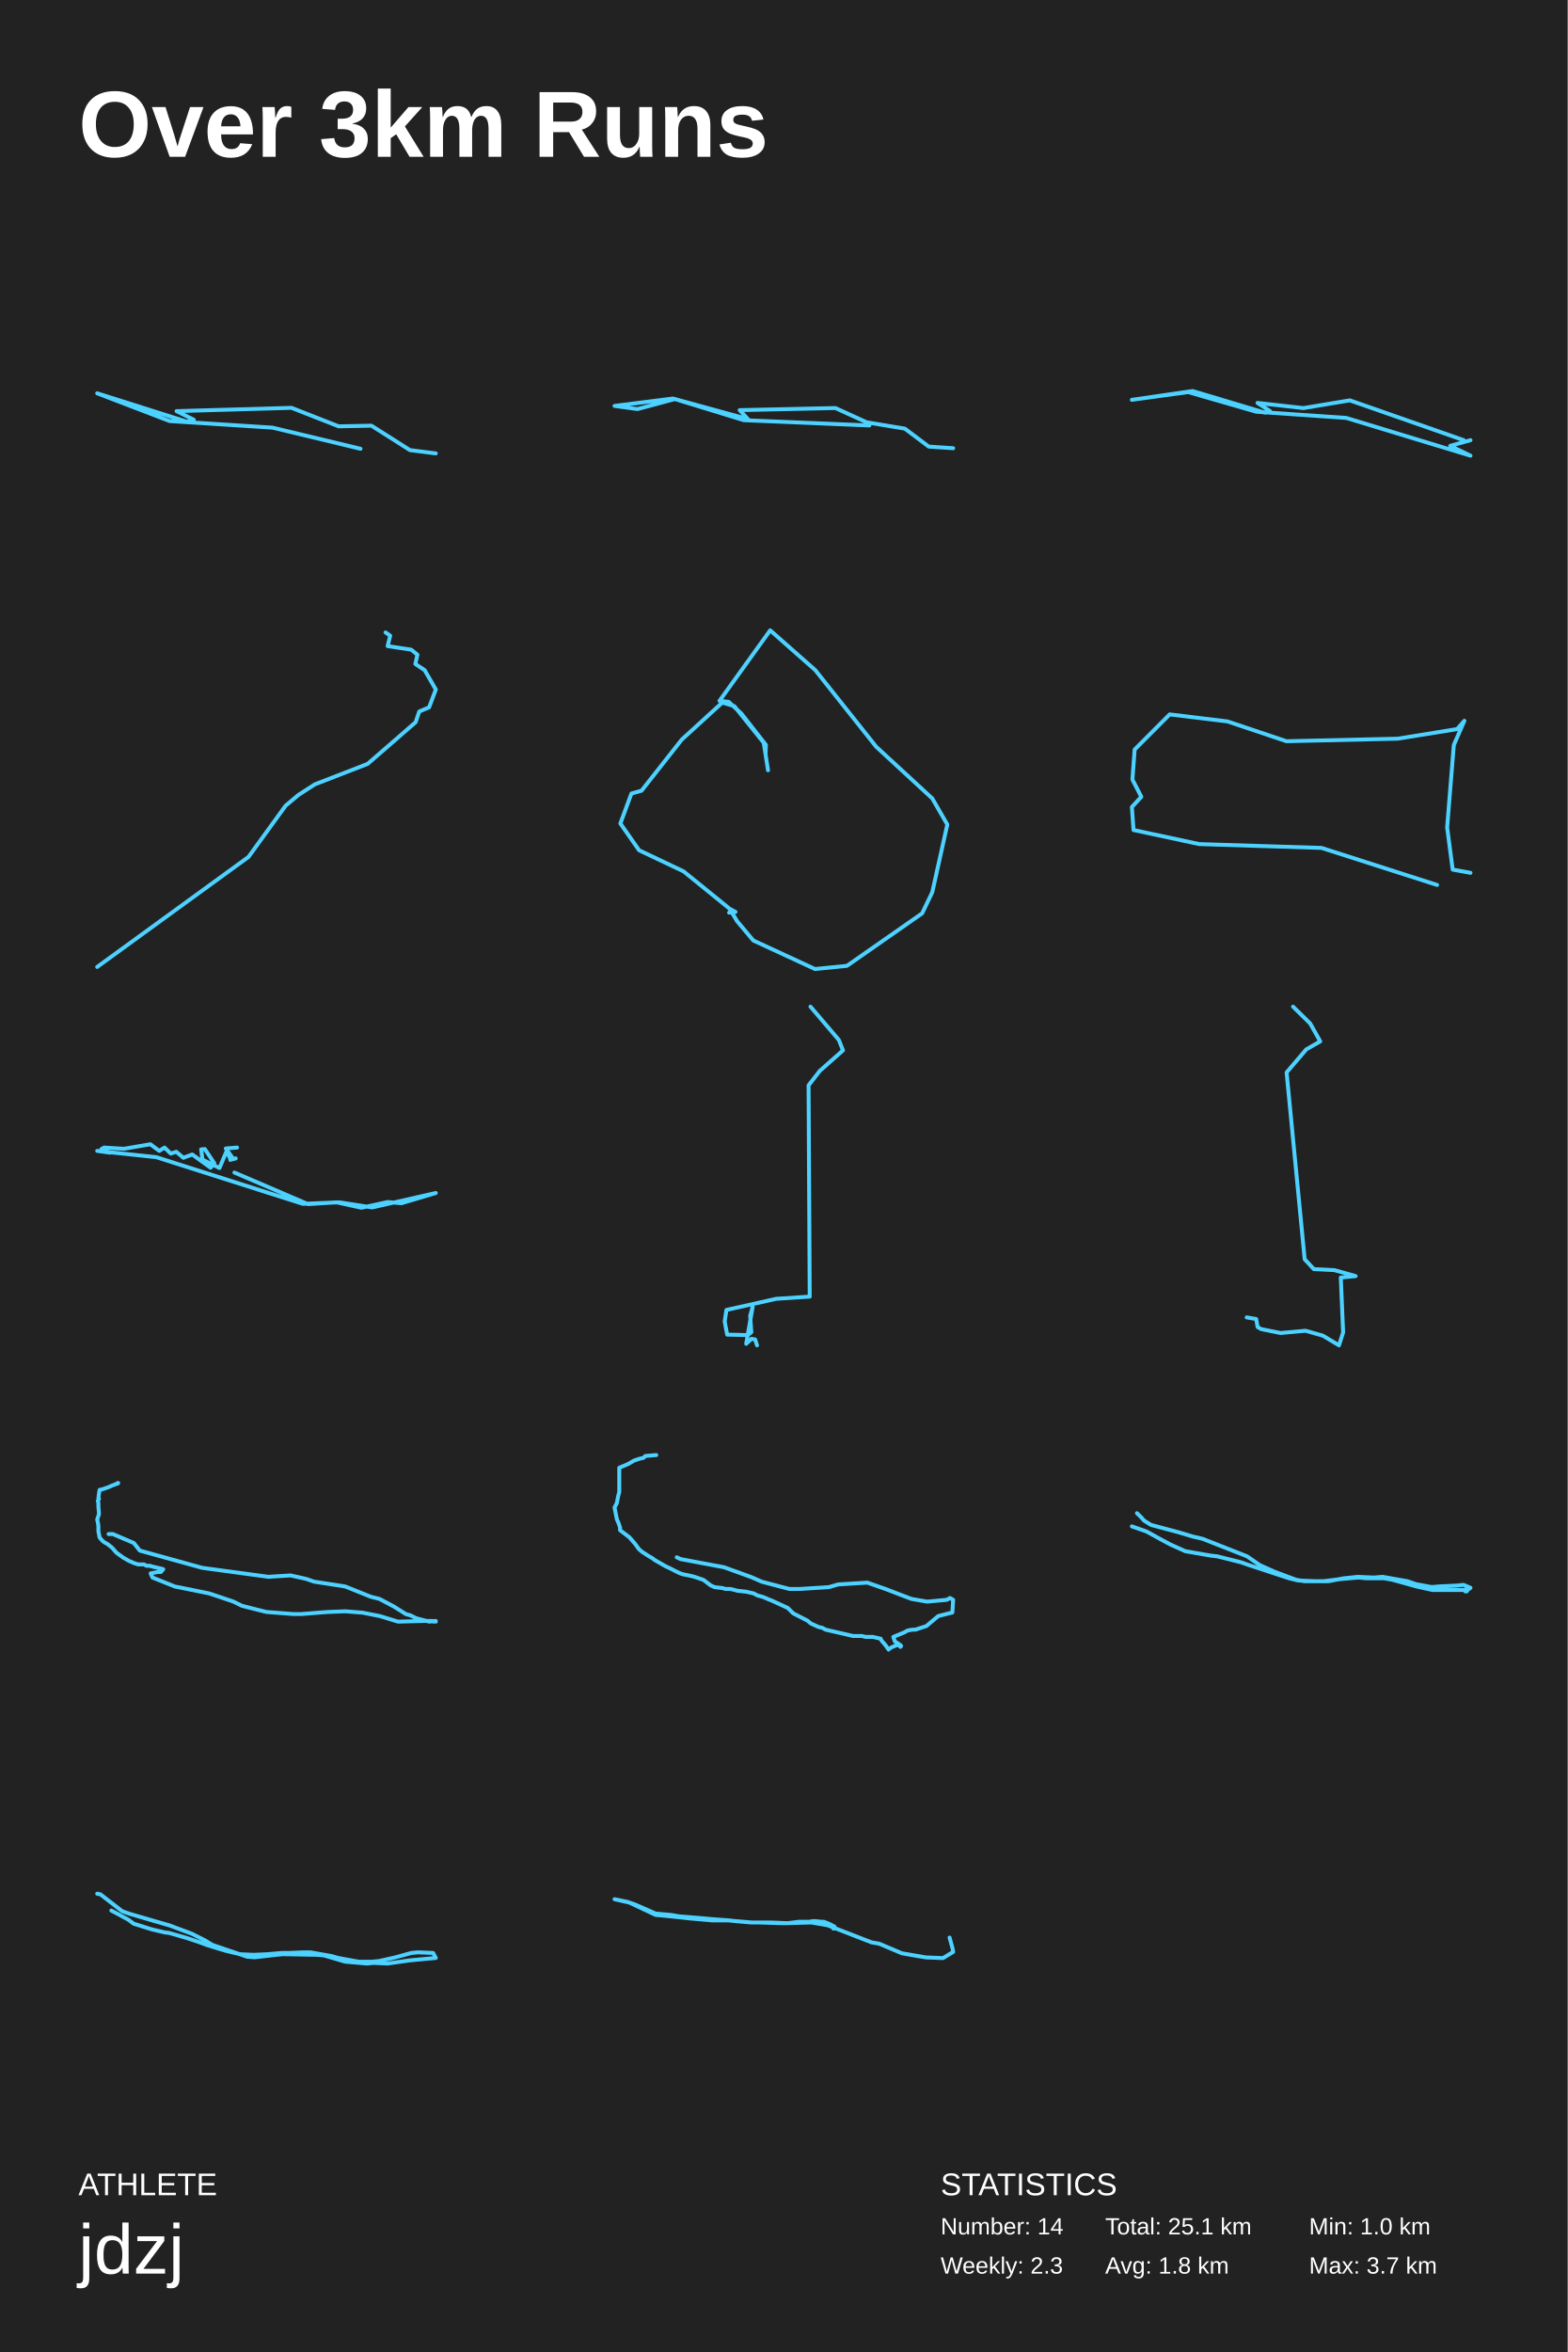
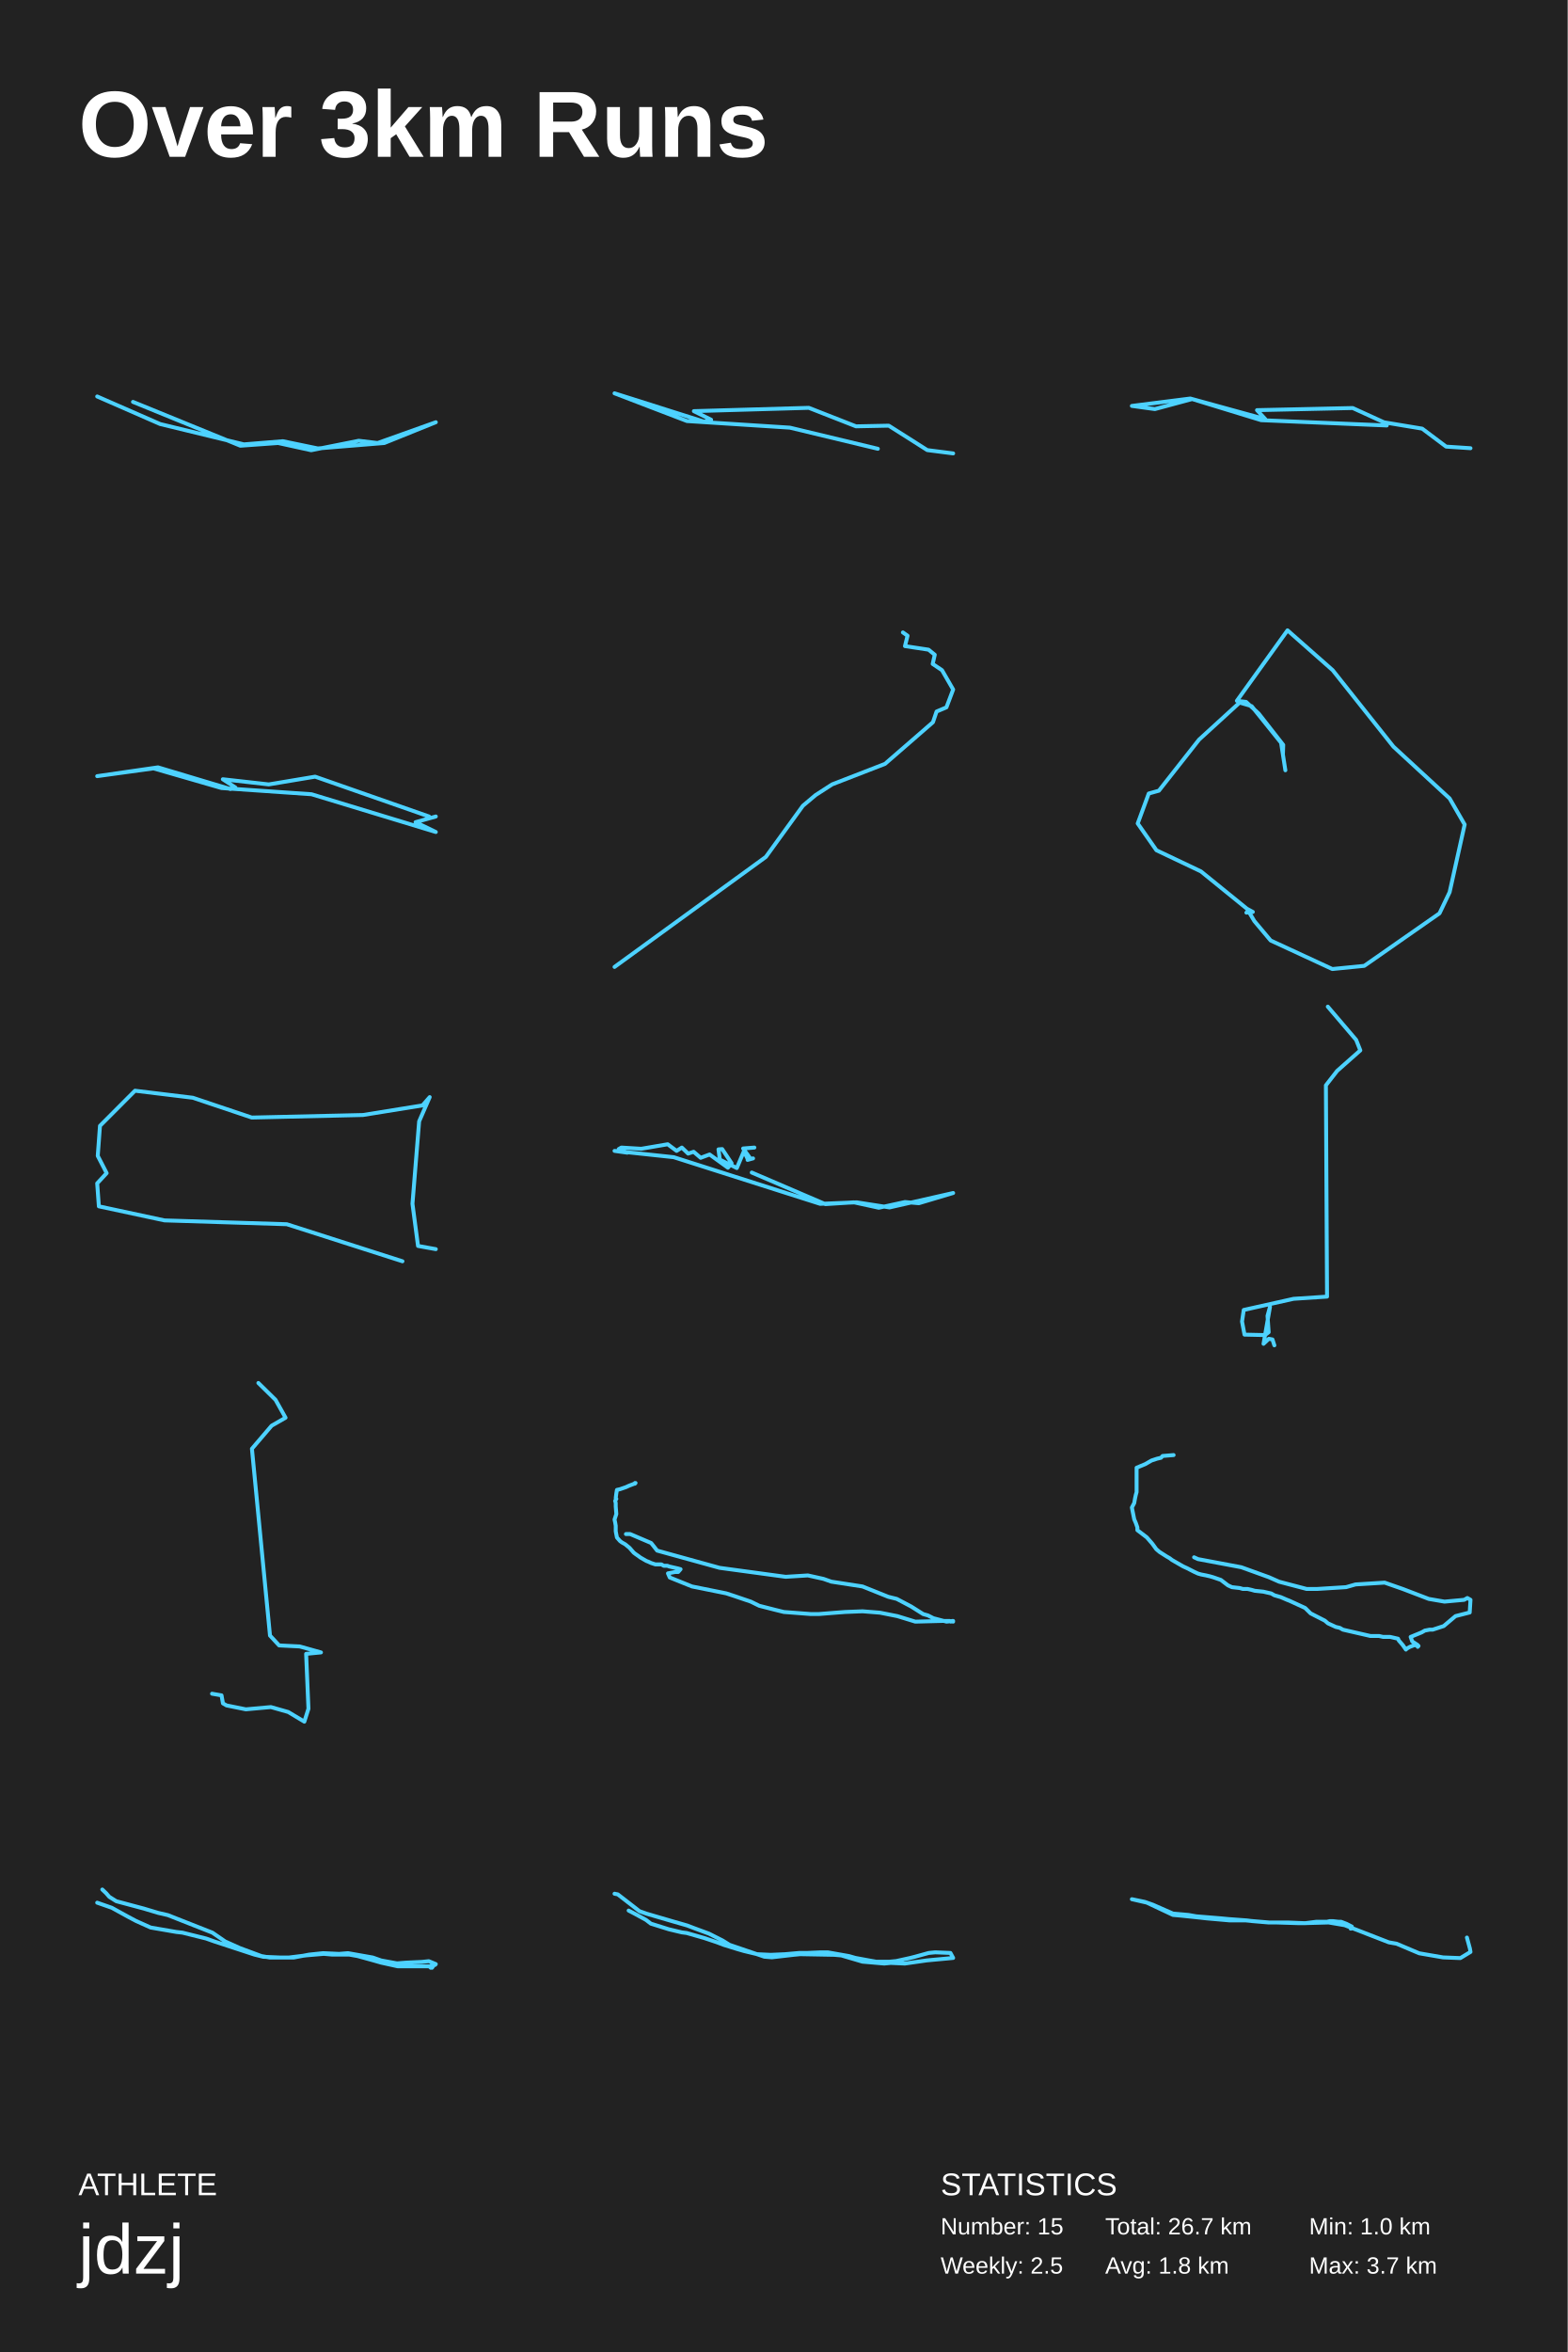
<svg xmlns="http://www.w3.org/2000/svg" baseProfile="full" height="300mm" version="1.1" viewBox="0,0,200,300" width="200mm">
  <defs />
  <rect fill="#222222" height="300" width="200" x="0" y="0" />
  <text fill="#FFFFFF" style="font-size:12px; font-family:Arial; font-weight:bold;" x="10" y="20">Over 3km Runs</text>
  <text fill="#FFFFFF" style="font-size:4px; font-family:Arial" x="10" y="280">ATHLETE</text>
  <text fill="#FFFFFF" style="font-size:9px; font-family:Arial" x="10" y="290">jdzj</text>
  <text fill="#FFFFFF" style="font-size:4px; font-family:Arial" x="120" y="280">STATISTICS</text>
-   <text fill="#FFFFFF" style="font-size:3px; font-family:Arial" x="120" y="285">Number: 14</text>
-   <text fill="#FFFFFF" style="font-size:3px; font-family:Arial" x="120" y="290">Weekly: 2.3</text>
-   <text fill="#FFFFFF" style="font-size:3px; font-family:Arial" x="141" y="285">Total: 25.1 km</text>
+   <text fill="#FFFFFF" style="font-size:3px; font-family:Arial" x="120" y="285">Number: 15</text>
+   <text fill="#FFFFFF" style="font-size:3px; font-family:Arial" x="120" y="290">Weekly: 2.5</text>
+   <text fill="#FFFFFF" style="font-size:3px; font-family:Arial" x="141" y="285">Total: 26.7 km</text>
  <text fill="#FFFFFF" style="font-size:3px; font-family:Arial" x="141" y="290">Avg: 1.8 km</text>
  <text fill="#FFFFFF" style="font-size:3px; font-family:Arial" x="167" y="285">Min: 1.0 km</text>
  <text fill="#FFFFFF" style="font-size:3px; font-family:Arial" x="167" y="290">Max: 3.7 km</text>
-   <polyline fill="none" points="55.6,57.833 52.299,57.412 47.385,54.295 43.205,54.379 37.19,52.02 22.522,52.441 24.722,53.537 23.842,53.789 12.4,50.167 21.641,53.705 34.77,54.548 45.992,57.243" stroke="#4dd2ff" stroke-linecap="round" stroke-linejoin="round" stroke-width="0.5" />
-   <polyline fill="none" points="121.6,57.169 118.489,56.966 115.437,54.674 110.565,53.865 106.574,52.045 94.365,52.315 95.422,53.461 85.854,50.831 78.4,51.775 81.335,52.18 86.089,50.899 94.893,53.595 110.917,54.27" stroke="#4dd2ff" stroke-linecap="round" stroke-linejoin="round" stroke-width="0.5" />
-   <polyline fill="none" points="186.738,56.145 172.204,51.064 166.287,52.053 160.428,51.394 162.036,52.449 161.404,52.647 152.155,49.876 144.4,50.998 151.581,50.008 160.255,52.515 171.745,53.307 187.6,58.124 185.015,56.87 187.6,56.145" stroke="#4dd2ff" stroke-linecap="round" stroke-linejoin="round" stroke-width="0.5" />
-   <polyline fill="none" points="49.188,80.667 49.783,81.084 49.452,82.412 52.46,82.867 53.253,83.512 52.989,84.687 54.179,85.484 55.6,87.949 54.741,90.225 53.485,90.756 53.022,92.121 46.907,97.431 40.164,100.047 38.049,101.413 36.429,102.778 31.703,109.301 12.4,123.333" stroke="#4dd2ff" stroke-linecap="round" stroke-linejoin="round" stroke-width="0.5" />
-   <polyline fill="none" points="97.983,98.247 97.435,94.741 93.675,90.065 92.147,89.616 86.977,94.336 81.846,100.854 80.554,101.214 79.144,105.035 81.533,108.451 87.212,111.148 93.361,116.138 93.009,116.408 93.831,116.318 93.087,115.913 94.027,117.487 96.103,119.959 103.975,123.6 108.049,123.195 117.645,116.498 118.937,113.801 120.856,105.17 118.937,101.843 111.77,95.235 104.015,85.48 98.257,80.4 91.794,89.391 92.97,89.526 94.575,91.009 97.709,95.01 97.67,96.269" stroke="#4dd2ff" stroke-linecap="round" stroke-linejoin="round" stroke-width="0.5" />
-   <polyline fill="none" points="183.344,112.878 168.589,108.152 152.983,107.663 144.613,105.87 144.4,102.937 145.606,101.633 144.471,99.433 144.755,95.604 149.224,91.122 156.601,92.019 164.12,94.545 178.307,94.219 185.898,92.996 186.82,91.937 185.472,95.033 184.621,105.544 185.33,110.922 187.6,111.33" stroke="#4dd2ff" stroke-linecap="round" stroke-linejoin="round" stroke-width="0.5" />
-   <polyline fill="none" points="29.907,149.559 39.296,153.588 42.937,153.358 46.111,154.049 49.452,153.32 51.223,153.473 55.6,152.168 47.481,154.01 43.305,153.358 38.627,153.55 19.951,147.601 12.4,146.796 14.037,147.026 12.935,146.565 13.269,146.373 15.808,146.527 19.182,145.951 20.318,146.796 20.987,146.373 21.788,147.141 22.49,146.911 23.392,147.678 24.528,147.256 26.867,148.945 27.335,148.369 26.132,146.565 25.664,146.604 25.831,147.909 28.003,148.983 28.905,146.834 29.406,147.87 30.074,147.755 29.373,147.947 29.774,147.832 28.805,146.489 30.241,146.373" stroke="#4dd2ff" stroke-linecap="round" stroke-linejoin="round" stroke-width="0.5" />
-   <polyline fill="none" points="96.579,171.6 96.336,170.848 95.875,170.764 95.196,171.405 96.021,166.695 95.706,167.838 95.851,169.928 95.39,170.29 92.77,170.234 92.454,168.562 92.673,167.085 99.029,165.664 103.3,165.385 103.154,138.434 104.586,136.595 107.546,133.975 107.012,132.637 103.397,128.4" stroke="#4dd2ff" stroke-linecap="round" stroke-linejoin="round" stroke-width="0.5" />
-   <polyline fill="none" points="159.051,168.035 160.261,168.245 160.443,169.267 160.9,169.529 163.364,170.027 166.559,169.739 168.773,170.368 170.826,171.6 171.351,169.949 171.055,162.95 172.949,162.767 170.233,162.006 167.609,161.875 166.445,160.617 164.14,136.789 166.65,133.853 168.43,132.83 167.152,130.55 164.962,128.4" stroke="#4dd2ff" stroke-linecap="round" stroke-linejoin="round" stroke-width="0.5" />
-   <polyline fill="none" points="13.855,195.669 14.391,195.669 17.072,196.812 17.838,197.78 25.804,199.98 34.23,201.123 37.064,200.947 39.055,201.387 40.051,201.739 44.034,202.355 47.328,203.675 48.4,203.939 50.238,204.906 51.77,205.874 52.383,206.05 53.072,206.402 54.757,206.842 55.6,206.754 55.523,206.754 55.523,206.754 55.294,206.842 55.447,206.754 55.523,206.754 55.6,206.842 55.14,206.754 54.145,206.754 50.774,206.842 48.477,206.138 46.255,205.698 44.034,205.522 41.813,205.61 40.664,205.698 38.443,205.874 37.447,205.874 34.0,205.61 32.928,205.346 30.86,204.818 29.787,204.29 27.719,203.587 26.647,203.235 22.281,202.355 19.447,201.211 19.217,200.683 20.136,200.507 20.519,200.507 20.826,200.155 20.519,200.068 19.753,199.892 19.37,199.804 19.14,199.716 18.681,199.716 18.374,199.54 17.991,199.54 17.609,199.54 17.072,199.364 16.689,199.188 16.46,199.1 15.694,198.66 15.464,198.484 15.081,198.22 14.851,198.044 14.621,197.78 14.315,197.428 13.779,196.988 13.319,196.724 13.089,196.548 12.706,196.109 12.553,195.317 12.553,194.613 12.477,194.173 12.4,193.821 12.63,193.117 12.553,192.15 12.553,191.71 12.477,191.446 12.63,191.182 12.553,191.094 12.63,190.478 12.706,190.038 13.089,189.95 13.855,189.686 14.238,189.51 14.468,189.422 14.928,189.246 15.004,189.246 15.004,189.158 15.081,189.158" stroke="#4dd2ff" stroke-linecap="round" stroke-linejoin="round" stroke-width="0.5" />
-   <polyline fill="none" points="86.337,198.635 86.839,198.866 92.365,199.904 95.881,201.173 97.187,201.75 100.703,202.674 102.009,202.674 105.727,202.443 106.932,202.097 110.649,201.866 112.96,202.674 114.166,203.135 116.275,203.943 118.285,204.289 120.796,204.058 121.198,203.827 121.6,204.058 121.5,205.674 119.691,206.135 118.184,207.405 117.481,207.635 116.778,207.866 116.376,207.866 115.773,207.982 115.371,208.212 113.965,208.789 114.166,209.366 114.869,209.828 114.869,209.943 114.869,210.059 114.969,209.943 114.467,209.828 113.864,210.059 113.663,210.174 113.462,210.289 113.362,210.405 113.362,210.405 112.96,209.828 112.759,209.597 112.458,209.251 112.357,209.02 111.353,208.789 110.951,208.789 110.448,208.789 109.946,208.674 109.343,208.674 108.841,208.674 107.836,208.443 107.334,208.328 106.832,208.212 106.329,208.097 105.325,207.866 104.923,207.635 104.42,207.52 103.918,207.289 103.416,207.058 103.014,206.712 102.11,206.251 101.206,205.789 100.502,205.097 100,204.866 99.498,204.635 98.995,204.404 98.493,204.174 98.192,204.058 97.388,203.712 96.986,203.597 96.584,203.481 96.182,203.25 95.68,203.135 95.178,203.02 94.073,202.904 93.671,202.789 93.168,202.674 92.566,202.674 92.164,202.558 91.159,202.443 90.657,202.212 89.753,201.52 88.748,201.173 88.346,201.058 87.844,200.943 87.241,200.827 86.839,200.712 86.337,200.481 85.433,200.019 84.93,199.789 84.528,199.558 83.524,198.981 83.222,198.75 82.82,198.519 81.916,197.942 81.514,197.596 81.012,196.904 80.309,196.096 79.103,195.173 79.103,194.827 78.902,194.25 78.701,193.788 78.4,192.288 78.701,191.711 78.802,191.134 78.902,190.673 79.003,190.326 79.003,189.749 79.003,188.249 79.003,187.211 80.108,186.749 80.912,186.288 81.615,186.057 82.117,185.941 82.318,185.711 83.725,185.595" stroke="#4dd2ff" stroke-linecap="round" stroke-linejoin="round" stroke-width="0.5" />
-   <polyline fill="none" points="145.05,193.01 145.537,193.476 145.943,193.943 146.836,194.502 150.328,195.435 152.195,195.995 153.414,196.275 159.098,198.513 160.722,199.632 162.589,200.472 165.35,201.498 166.406,201.684 168.355,201.684 169.492,201.684 171.441,201.311 173.227,201.125 175.257,201.218 176.394,201.125 179.561,201.684 180.617,202.057 182.647,202.43 183.783,202.337 185.814,202.244 186.707,202.15 187.6,202.524 187.519,202.617 187.275,202.71 187.194,202.803 187.194,202.897 187.113,202.803 186.95,202.99 186.95,202.803 187.032,202.897 187.113,202.99 187.032,202.897 187.194,202.71 187.113,202.71 187.032,202.71 187.032,202.803 187.032,202.71 187.032,202.71 187.032,202.71 187.032,202.803 186.95,202.803 186.95,202.803 186.869,202.803 186.788,202.803 186.95,202.803 186.95,202.803 186.95,202.803 186.869,202.803 186.869,202.897 186.707,202.803 184.839,202.803 182.728,202.803 180.617,202.337 179.642,202.057 177.612,201.498 176.556,201.311 174.364,201.311 173.308,201.218 171.116,201.404 168.842,201.684 167.786,201.684 165.594,201.591 164.457,201.311 159.341,199.632 158.286,199.259 155.281,198.513 154.469,198.42 151.221,197.86 149.353,197.021 148.298,196.461 146.268,195.342 144.4,194.689" stroke="#4dd2ff" stroke-linecap="round" stroke-linejoin="round" stroke-width="0.5" />
-   <polyline fill="none" points="12.4,241.547 12.815,241.627 15.585,243.774 16.485,244.092 20.015,245.125 21.677,245.602 22.508,245.92 24.446,246.636 26.177,247.511 27.077,248.067 31.508,249.578 32.477,249.658 35.246,249.34 36.077,249.26 40.438,249.34 41.338,249.419 44.038,250.214 46.808,250.453 47.638,250.373 49.438,250.453 52.208,250.055 53.038,249.976 54.769,249.817 55.6,249.737 55.254,249.101 53.315,249.022 52.485,249.101 50.754,249.578 50.131,249.737 48.331,250.135 47.5,250.214 45.769,250.214 44.869,250.055 43.138,249.737 42.308,249.499 39.608,249.022 38.708,249.022 36.908,249.101 35.938,249.101 34.138,249.26 32.338,249.34 30.608,249.26 28.946,248.863 28.115,248.624 26.315,248.067 25.485,247.749 23.823,247.193 21.608,246.557 20.985,246.477 19.323,246.08 17.038,245.364 16.415,244.887 14.962,244.092 14.2,243.694" stroke="#4dd2ff" stroke-linecap="round" stroke-linejoin="round" stroke-width="0.5" />
-   <polyline fill="none" points="121.144,247.136 121.524,248.533 121.6,248.97 120.307,249.756 118.101,249.669 115.059,249.145 112.169,247.922 111.18,247.747 105.552,245.563 103.499,245.214 100.38,245.301 98.251,245.214 96.73,245.214 95.817,245.214 93.763,245.039 93.079,244.952 90.721,244.777 89.808,244.69 86.614,244.428 85.625,244.253 83.648,244.078 81.062,242.942 80.073,242.593 78.4,242.244 80.301,242.68 81.975,243.467 83.648,244.253 84.637,244.34 87.146,244.602 87.907,244.69 89.885,244.864 90.873,244.952 92.927,244.952 93.839,245.039 95.893,245.214 96.806,245.214 99.62,245.301 100.532,245.301 101.901,245.126 102.358,245.126 102.662,245.126 102.966,245.126 103.27,245.126 103.651,245.039 104.031,245.039 104.792,245.126 105.096,245.126 105.78,245.388 106.465,245.738 106.389,245.913 106.389,246 106.313,246" stroke="#4dd2ff" stroke-linecap="round" stroke-linejoin="round" stroke-width="0.5" />
+   <polyline fill="none" points="16.966,51.263 30.663,56.853 35.48,56.507 39.695,57.429 45.766,56.219 48.174,56.507 55.6,53.856 49.027,56.507 40.548,57.199 36.082,56.276 31.115,56.68 20.428,54.086 12.4,50.571" stroke="#4dd2ff" stroke-linecap="round" stroke-linejoin="round" stroke-width="0.5" />
+   <polyline fill="none" points="121.6,57.833 118.299,57.412 113.385,54.295 109.205,54.379 103.19,52.02 88.522,52.441 90.722,53.537 89.842,53.789 78.4,50.167 87.641,53.705 100.77,54.548 111.992,57.243" stroke="#4dd2ff" stroke-linecap="round" stroke-linejoin="round" stroke-width="0.5" />
+   <polyline fill="none" points="187.6,57.169 184.489,56.966 181.437,54.674 176.565,53.865 172.574,52.045 160.365,52.315 161.422,53.461 151.854,50.831 144.4,51.775 147.335,52.18 152.089,50.899 160.893,53.595 176.917,54.27" stroke="#4dd2ff" stroke-linecap="round" stroke-linejoin="round" stroke-width="0.5" />
+   <polyline fill="none" points="54.738,104.145 40.204,99.064 34.287,100.053 28.428,99.394 30.036,100.449 29.404,100.647 20.155,97.876 12.4,98.998 19.581,98.008 28.255,100.515 39.745,101.307 55.6,106.124 53.015,104.87 55.6,104.145" stroke="#4dd2ff" stroke-linecap="round" stroke-linejoin="round" stroke-width="0.5" />
+   <polyline fill="none" points="115.188,80.667 115.783,81.084 115.452,82.412 118.46,82.867 119.253,83.512 118.989,84.687 120.179,85.484 121.6,87.949 120.741,90.225 119.485,90.756 119.022,92.121 112.907,97.431 106.164,100.047 104.049,101.413 102.429,102.778 97.703,109.301 78.4,123.333" stroke="#4dd2ff" stroke-linecap="round" stroke-linejoin="round" stroke-width="0.5" />
+   <polyline fill="none" points="163.983,98.247 163.435,94.741 159.675,90.065 158.147,89.616 152.977,94.336 147.846,100.854 146.554,101.214 145.144,105.035 147.533,108.451 153.212,111.148 159.361,116.138 159.009,116.408 159.831,116.318 159.087,115.913 160.027,117.487 162.103,119.959 169.975,123.6 174.049,123.195 183.645,116.498 184.937,113.801 186.856,105.17 184.937,101.843 177.77,95.235 170.015,85.48 164.257,80.4 157.794,89.391 158.97,89.526 160.575,91.009 163.709,95.01 163.67,96.269" stroke="#4dd2ff" stroke-linecap="round" stroke-linejoin="round" stroke-width="0.5" />
+   <polyline fill="none" points="51.344,160.878 36.589,156.152 20.983,155.663 12.613,153.87 12.4,150.937 13.606,149.633 12.471,147.433 12.755,143.604 17.224,139.122 24.601,140.019 32.12,142.545 46.307,142.219 53.898,140.996 54.82,139.937 53.472,143.033 52.621,153.544 53.33,158.922 55.6,159.33" stroke="#4dd2ff" stroke-linecap="round" stroke-linejoin="round" stroke-width="0.5" />
+   <polyline fill="none" points="95.907,149.559 105.296,153.588 108.937,153.358 112.111,154.049 115.452,153.32 117.223,153.473 121.6,152.168 113.481,154.01 109.305,153.358 104.627,153.55 85.951,147.601 78.4,146.796 80.037,147.026 78.935,146.565 79.269,146.373 81.808,146.527 85.182,145.951 86.318,146.796 86.987,146.373 87.788,147.141 88.49,146.911 89.392,147.678 90.528,147.256 92.867,148.945 93.335,148.369 92.132,146.565 91.664,146.604 91.831,147.909 94.003,148.983 94.905,146.834 95.406,147.87 96.074,147.755 95.373,147.947 95.774,147.832 94.805,146.489 96.241,146.373" stroke="#4dd2ff" stroke-linecap="round" stroke-linejoin="round" stroke-width="0.5" />
+   <polyline fill="none" points="162.579,171.6 162.336,170.848 161.875,170.764 161.196,171.405 162.021,166.695 161.706,167.838 161.851,169.928 161.39,170.29 158.77,170.234 158.454,168.562 158.673,167.085 165.029,165.664 169.3,165.385 169.154,138.434 170.586,136.595 173.546,133.975 173.012,132.637 169.397,128.4" stroke="#4dd2ff" stroke-linecap="round" stroke-linejoin="round" stroke-width="0.5" />
+   <polyline fill="none" points="27.051,216.035 28.261,216.245 28.443,217.267 28.9,217.529 31.364,218.027 34.559,217.739 36.773,218.368 38.826,219.6 39.351,217.949 39.055,210.95 40.949,210.767 38.233,210.006 35.609,209.875 34.445,208.617 32.14,184.789 34.65,181.853 36.43,180.83 35.152,178.55 32.962,176.4" stroke="#4dd2ff" stroke-linecap="round" stroke-linejoin="round" stroke-width="0.5" />
+   <polyline fill="none" points="79.855,195.669 80.391,195.669 83.072,196.812 83.838,197.78 91.804,199.98 100.23,201.123 103.064,200.947 105.055,201.387 106.051,201.739 110.034,202.355 113.328,203.675 114.4,203.939 116.238,204.906 117.77,205.874 118.383,206.05 119.072,206.402 120.757,206.842 121.6,206.754 121.523,206.754 121.523,206.754 121.294,206.842 121.447,206.754 121.523,206.754 121.6,206.842 121.14,206.754 120.145,206.754 116.774,206.842 114.477,206.138 112.255,205.698 110.034,205.522 107.813,205.61 106.664,205.698 104.443,205.874 103.447,205.874 100.0,205.61 98.928,205.346 96.86,204.818 95.787,204.29 93.719,203.587 92.647,203.235 88.281,202.355 85.447,201.211 85.217,200.683 86.136,200.507 86.519,200.507 86.826,200.155 86.519,200.068 85.753,199.892 85.37,199.804 85.14,199.716 84.681,199.716 84.374,199.54 83.991,199.54 83.609,199.54 83.072,199.364 82.689,199.188 82.46,199.1 81.694,198.66 81.464,198.484 81.081,198.22 80.851,198.044 80.621,197.78 80.315,197.428 79.779,196.988 79.319,196.724 79.089,196.548 78.706,196.109 78.553,195.317 78.553,194.613 78.477,194.173 78.4,193.821 78.63,193.117 78.553,192.15 78.553,191.71 78.477,191.446 78.63,191.182 78.553,191.094 78.63,190.478 78.706,190.038 79.089,189.95 79.855,189.686 80.238,189.51 80.468,189.422 80.928,189.246 81.004,189.246 81.004,189.158 81.081,189.158" stroke="#4dd2ff" stroke-linecap="round" stroke-linejoin="round" stroke-width="0.5" />
+   <polyline fill="none" points="152.337,198.635 152.839,198.866 158.365,199.904 161.881,201.173 163.187,201.75 166.703,202.674 168.009,202.674 171.727,202.443 172.932,202.097 176.649,201.866 178.96,202.674 180.166,203.135 182.275,203.943 184.285,204.289 186.796,204.058 187.198,203.827 187.6,204.058 187.5,205.674 185.691,206.135 184.184,207.405 183.481,207.635 182.778,207.866 182.376,207.866 181.773,207.982 181.371,208.212 179.965,208.789 180.166,209.366 180.869,209.828 180.869,209.943 180.869,210.059 180.969,209.943 180.467,209.828 179.864,210.059 179.663,210.174 179.462,210.289 179.362,210.405 179.362,210.405 178.96,209.828 178.759,209.597 178.458,209.251 178.357,209.02 177.353,208.789 176.951,208.789 176.448,208.789 175.946,208.674 175.343,208.674 174.841,208.674 173.836,208.443 173.334,208.328 172.832,208.212 172.329,208.097 171.325,207.866 170.923,207.635 170.42,207.52 169.918,207.289 169.416,207.058 169.014,206.712 168.11,206.251 167.206,205.789 166.502,205.097 166,204.866 165.498,204.635 164.995,204.404 164.493,204.174 164.192,204.058 163.388,203.712 162.986,203.597 162.584,203.481 162.182,203.25 161.68,203.135 161.178,203.02 160.073,202.904 159.671,202.789 159.168,202.674 158.566,202.674 158.164,202.558 157.159,202.443 156.657,202.212 155.753,201.52 154.748,201.173 154.346,201.058 153.844,200.943 153.241,200.827 152.839,200.712 152.337,200.481 151.433,200.019 150.93,199.789 150.528,199.558 149.524,198.981 149.222,198.75 148.82,198.519 147.916,197.942 147.514,197.596 147.012,196.904 146.309,196.096 145.103,195.173 145.103,194.827 144.902,194.25 144.701,193.788 144.4,192.288 144.701,191.711 144.802,191.134 144.902,190.673 145.003,190.326 145.003,189.749 145.003,188.249 145.003,187.211 146.108,186.749 146.912,186.288 147.615,186.057 148.117,185.941 148.318,185.711 149.725,185.595" stroke="#4dd2ff" stroke-linecap="round" stroke-linejoin="round" stroke-width="0.5" />
+   <polyline fill="none" points="13.05,241.01 13.537,241.476 13.943,241.943 14.836,242.502 18.328,243.435 20.195,243.995 21.414,244.275 27.098,246.513 28.722,247.632 30.589,248.472 33.35,249.498 34.406,249.684 36.355,249.684 37.492,249.684 39.441,249.311 41.227,249.125 43.257,249.218 44.394,249.125 47.561,249.684 48.617,250.057 50.647,250.43 51.783,250.337 53.814,250.244 54.707,250.15 55.6,250.524 55.519,250.617 55.275,250.71 55.194,250.803 55.194,250.897 55.113,250.803 54.95,250.99 54.95,250.803 55.032,250.897 55.113,250.99 55.032,250.897 55.194,250.71 55.113,250.71 55.032,250.71 55.032,250.803 55.032,250.71 55.032,250.71 55.032,250.71 55.032,250.803 54.95,250.803 54.95,250.803 54.869,250.803 54.788,250.803 54.95,250.803 54.95,250.803 54.95,250.803 54.869,250.803 54.869,250.897 54.707,250.803 52.839,250.803 50.728,250.803 48.617,250.337 47.642,250.057 45.612,249.498 44.556,249.311 42.364,249.311 41.308,249.218 39.116,249.404 36.842,249.684 35.786,249.684 33.594,249.591 32.457,249.311 27.341,247.632 26.286,247.259 23.281,246.513 22.469,246.42 19.221,245.86 17.353,245.021 16.298,244.461 14.268,243.342 12.4,242.689" stroke="#4dd2ff" stroke-linecap="round" stroke-linejoin="round" stroke-width="0.5" />
+   <polyline fill="none" points="78.4,241.547 78.815,241.627 81.585,243.774 82.485,244.092 86.015,245.125 87.677,245.602 88.508,245.92 90.446,246.636 92.177,247.511 93.077,248.067 97.508,249.578 98.477,249.658 101.246,249.34 102.077,249.26 106.438,249.34 107.338,249.419 110.038,250.214 112.808,250.453 113.638,250.373 115.438,250.453 118.208,250.055 119.038,249.976 120.769,249.817 121.6,249.737 121.254,249.101 119.315,249.022 118.485,249.101 116.754,249.578 116.131,249.737 114.331,250.135 113.5,250.214 111.769,250.214 110.869,250.055 109.138,249.737 108.308,249.499 105.608,249.022 104.708,249.022 102.908,249.101 101.938,249.101 100.138,249.26 98.338,249.34 96.608,249.26 94.946,248.863 94.115,248.624 92.315,248.067 91.485,247.749 89.823,247.193 87.608,246.557 86.985,246.477 85.323,246.08 83.038,245.364 82.415,244.887 80.962,244.092 80.2,243.694" stroke="#4dd2ff" stroke-linecap="round" stroke-linejoin="round" stroke-width="0.5" />
+   <polyline fill="none" points="187.144,247.136 187.524,248.533 187.6,248.97 186.307,249.756 184.101,249.669 181.059,249.145 178.169,247.922 177.18,247.747 171.552,245.563 169.499,245.214 166.38,245.301 164.251,245.214 162.73,245.214 161.817,245.214 159.763,245.039 159.079,244.952 156.721,244.777 155.808,244.69 152.614,244.428 151.625,244.253 149.648,244.078 147.062,242.942 146.073,242.593 144.4,242.244 146.301,242.68 147.975,243.467 149.648,244.253 150.637,244.34 153.146,244.602 153.907,244.69 155.885,244.864 156.873,244.952 158.927,244.952 159.839,245.039 161.893,245.214 162.806,245.214 165.62,245.301 166.532,245.301 167.901,245.126 168.358,245.126 168.662,245.126 168.966,245.126 169.27,245.126 169.651,245.039 170.031,245.039 170.792,245.126 171.096,245.126 171.78,245.388 172.465,245.738 172.389,245.913 172.389,246 172.313,246" stroke="#4dd2ff" stroke-linecap="round" stroke-linejoin="round" stroke-width="0.5" />
</svg>
